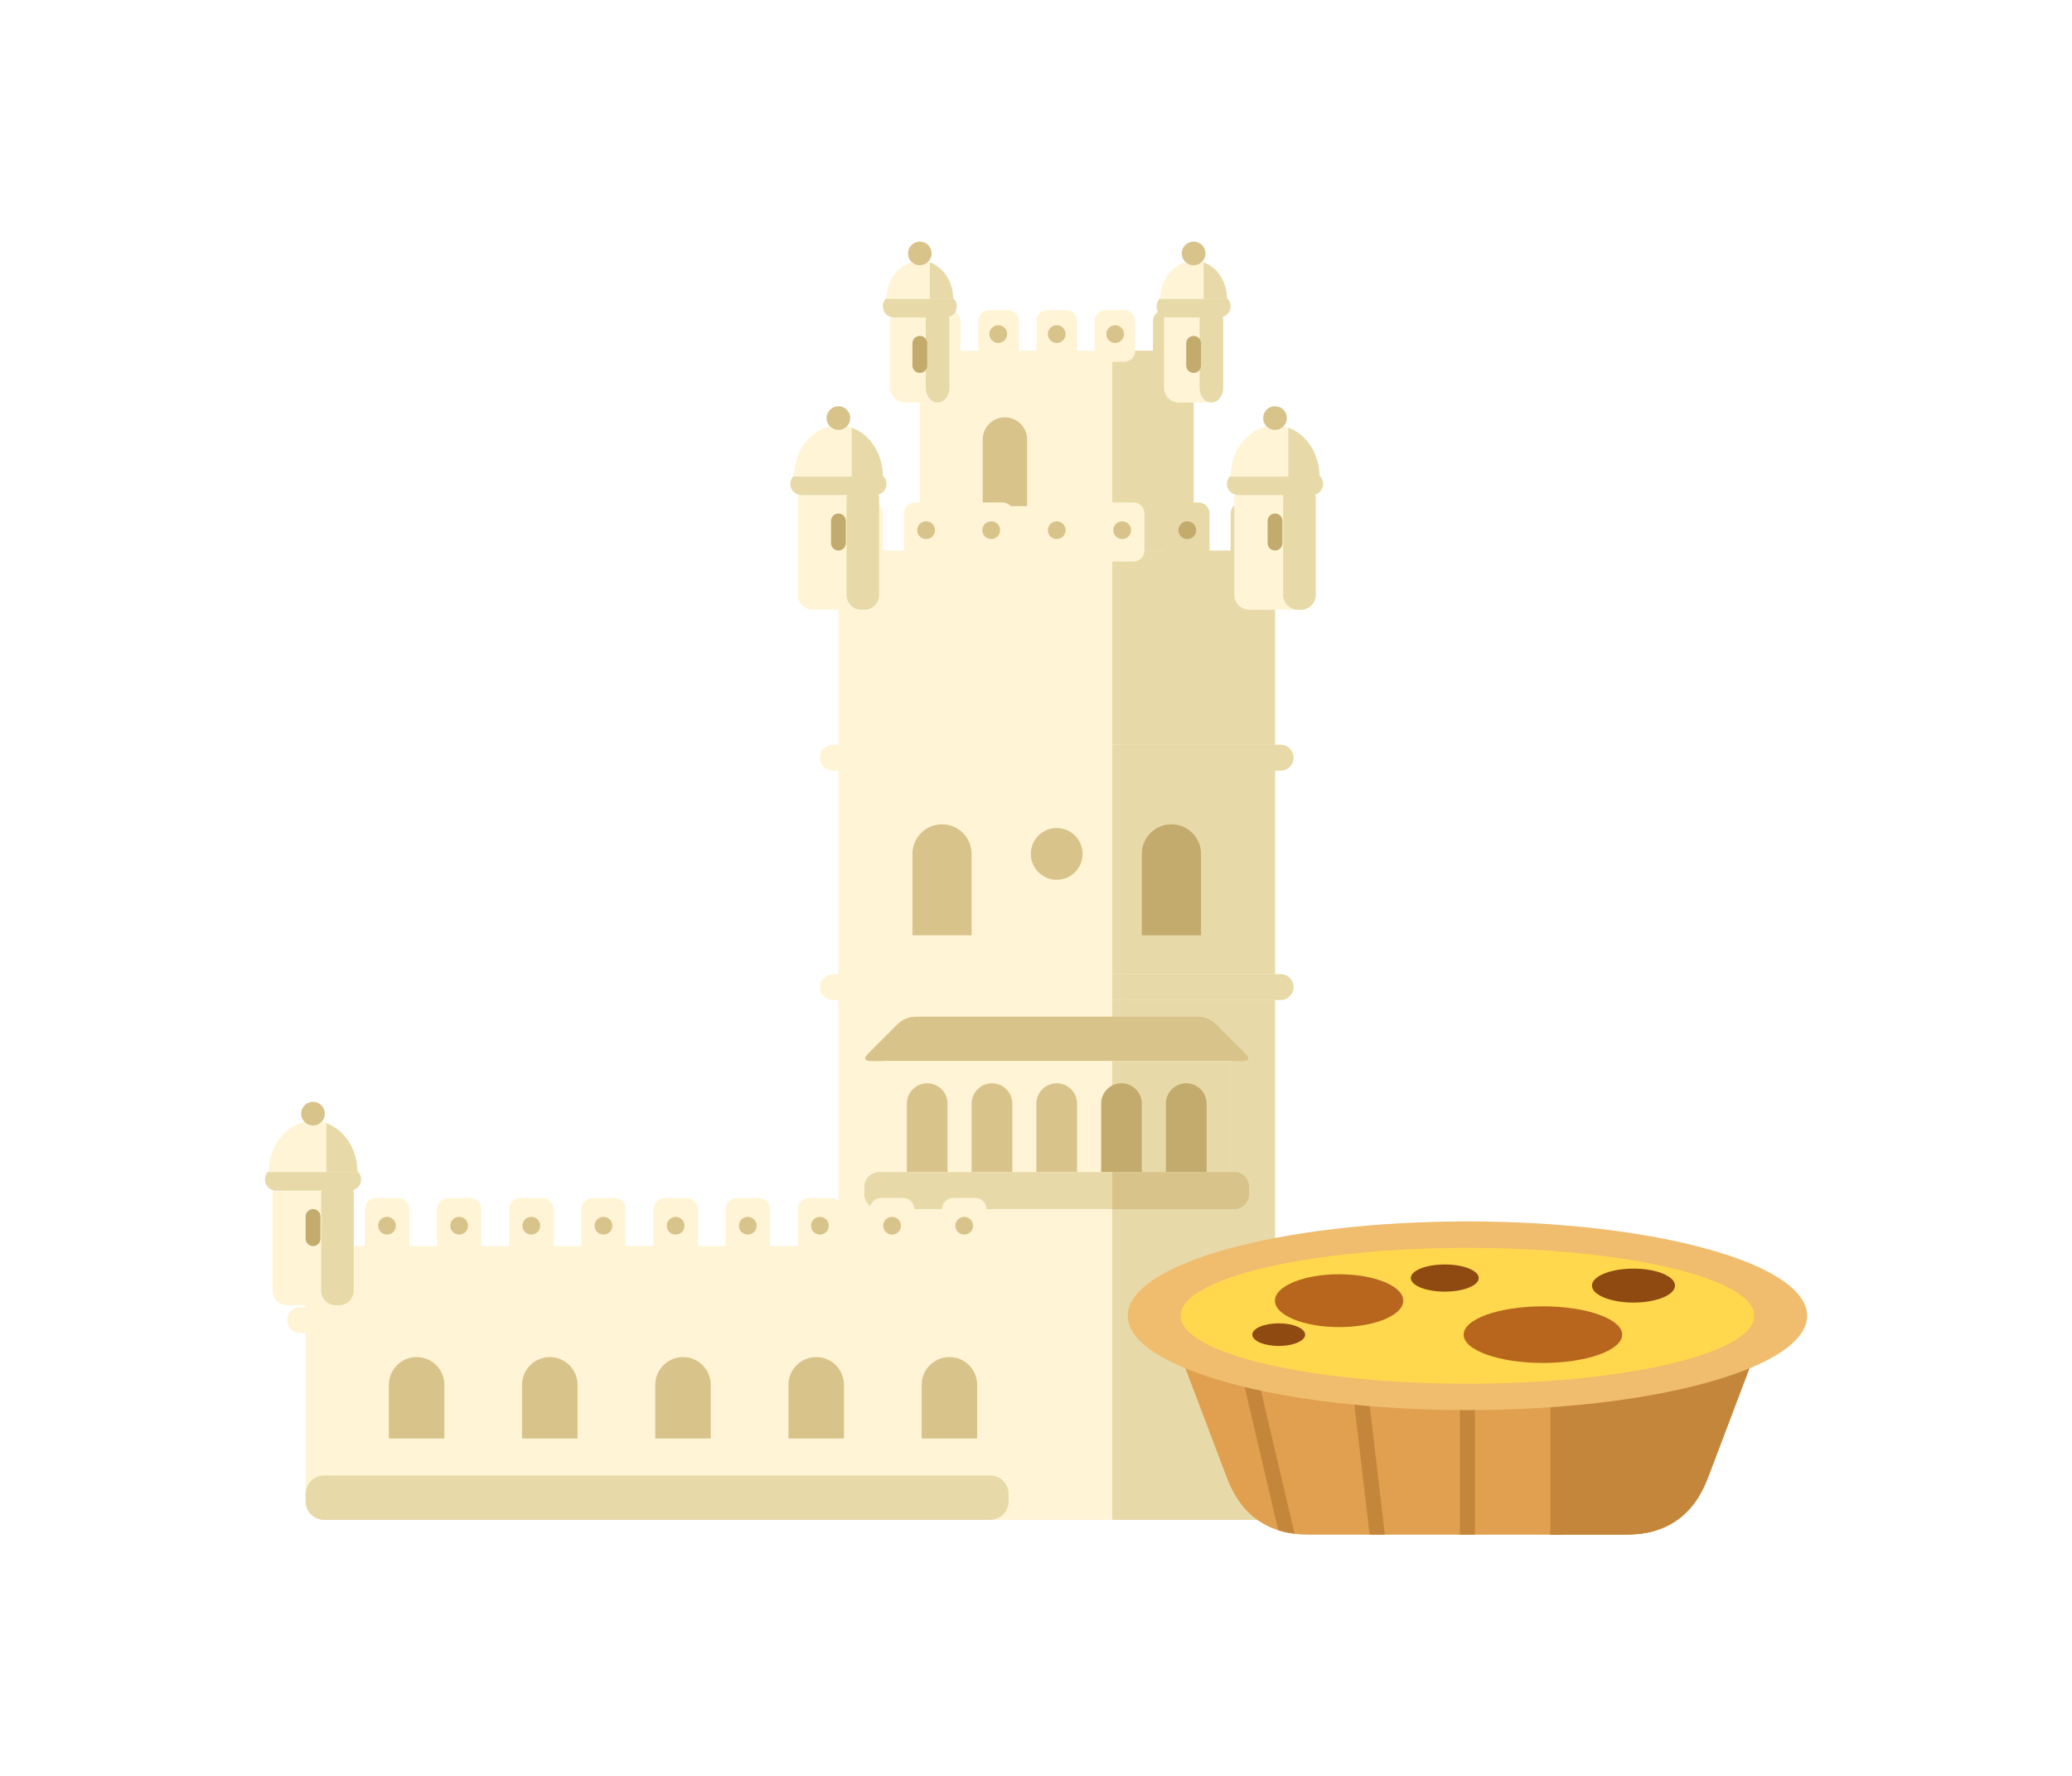
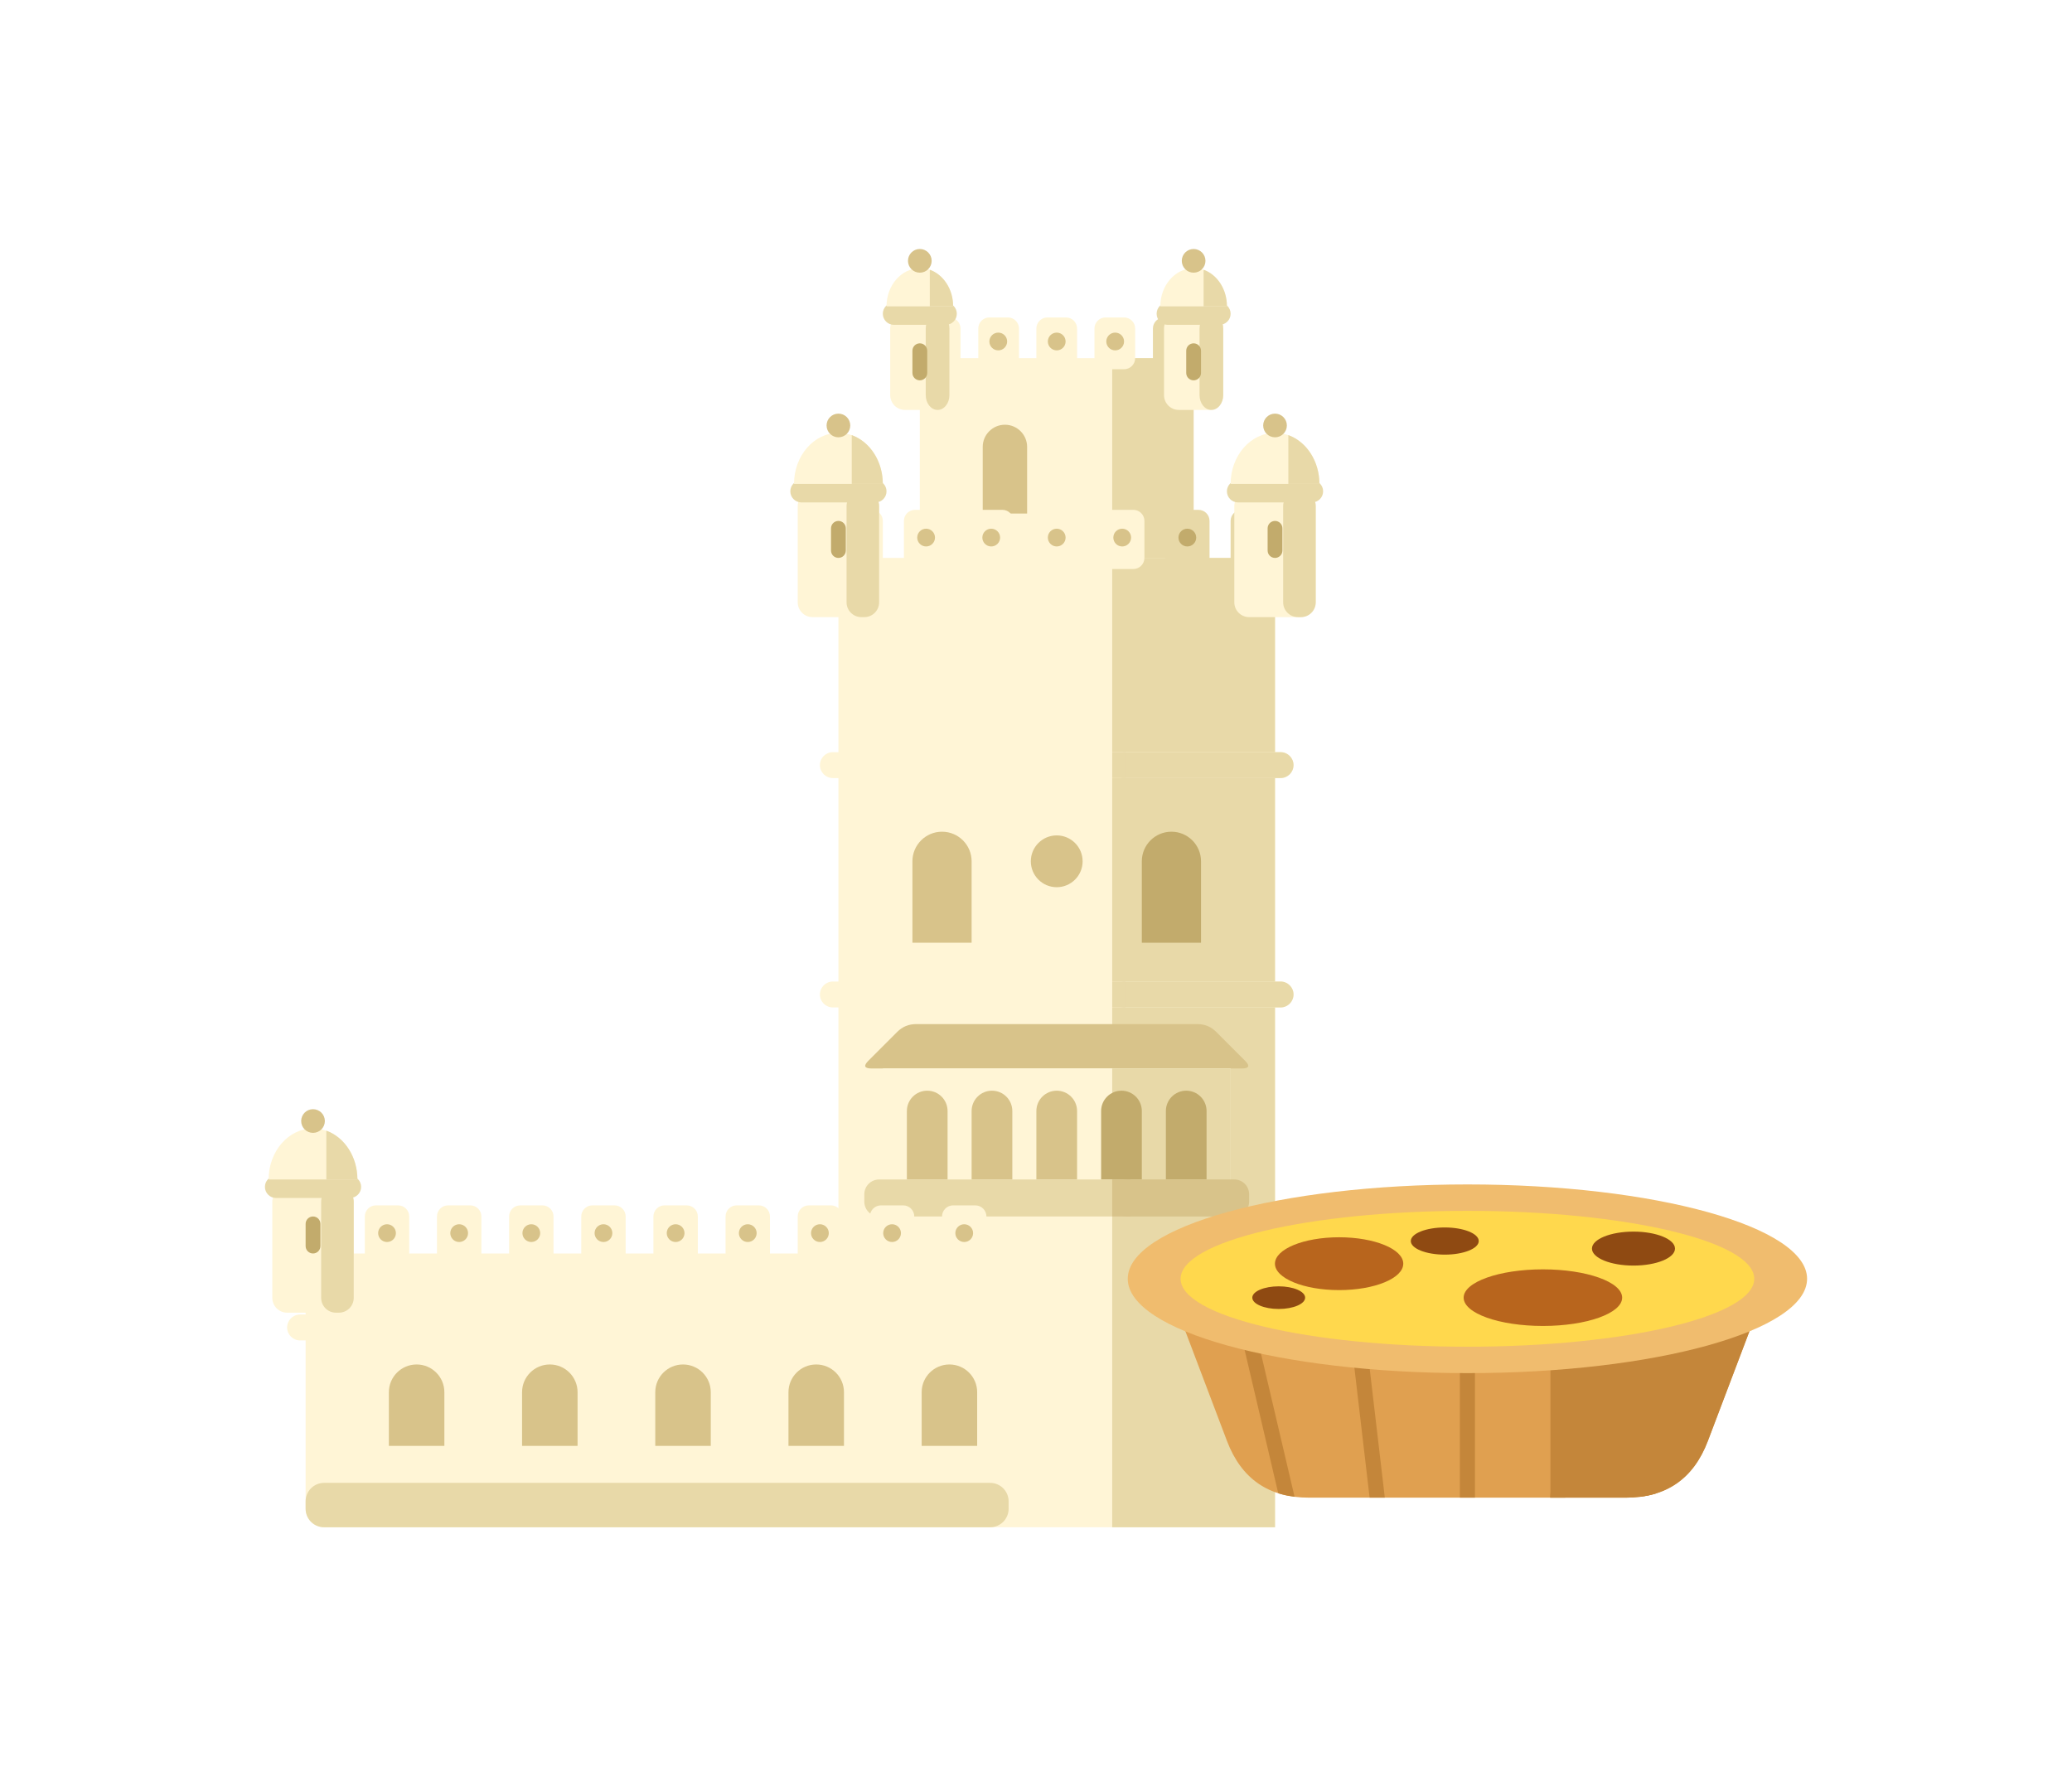
<svg xmlns="http://www.w3.org/2000/svg" viewBox="0 0 560 480" width="560" height="480">
-   <g transform="translate(-17.4 -9.2)">
+   <g transform="translate(-17.4 -7.2)">
    <rect x="266" y="104" width="74" height="58" fill="#FFF5D6" />
    <rect x="318" y="104" width="22" height="58" fill="#E8D9A8" />
    <rect x="266" y="93" width="11" height="14" rx="3" fill="#FFF5D6" />
    <circle cx="271.5" cy="99.5" r="2.4" fill="#D8C38A" />
    <rect x="281.8" y="93" width="11" height="14" rx="3" fill="#FFF5D6" />
    <circle cx="287.2" cy="99.5" r="2.4" fill="#D8C38A" />
    <rect x="297.5" y="93" width="11" height="14" rx="3" fill="#FFF5D6" />
    <circle cx="303" cy="99.5" r="2.4" fill="#D8C38A" />
    <rect x="313.2" y="93" width="11" height="14" rx="3" fill="#FFF5D6" />
    <circle cx="318.8" cy="99.5" r="2.4" fill="#D8C38A" />
    <rect x="329" y="93" width="11" height="14" rx="3" fill="#E8D9A8" />
    <circle cx="334.5" cy="99.5" r="2.4" fill="#C2AB6C" />
    <path d="M283 146V128A6 6 0 0 1 295 128V146Z" fill="#D8C38A" />
    <rect x="258" y="92" width="16" height="26" rx="4" fill="#FFF5D6" />
    <rect x="267.6" y="92" width="6.4" height="26" rx="4" fill="#E8D9A8" />
    <rect x="256" y="89" width="20" height="6" rx="3" fill="#E8D9A8" />
    <rect x="264" y="100" width="4" height="10" rx="2" fill="#C2AB6C" />
    <path d="M257 90A9 10.3 0 0 1 275 90Z" fill="#FFF5D6" />
    <path d="M268.7 80.1A9 10.3 0 0 1 275 90H268.7Z" fill="#E8D9A8" />
    <circle cx="266" cy="77.7" r="3.2" fill="#D8C38A" />
    <rect x="332" y="92" width="16" height="26" rx="4" fill="#FFF5D6" />
    <rect x="341.6" y="92" width="6.4" height="26" rx="4" fill="#E8D9A8" />
    <rect x="330" y="89" width="20" height="6" rx="3" fill="#E8D9A8" />
    <rect x="338" y="100" width="4" height="10" rx="2" fill="#C2AB6C" />
    <path d="M331 90A9 10.3 0 0 1 349 90Z" fill="#FFF5D6" />
    <path d="M342.7 80.1A9 10.3 0 0 1 349 90H342.7Z" fill="#E8D9A8" />
    <circle cx="340" cy="77.7" r="3.2" fill="#D8C38A" />
    <rect x="244" y="158" width="118" height="262" fill="#FFF5D6" />
    <rect x="318" y="158" width="44" height="262" fill="#E8D9A8" />
    <rect x="244" y="145" width="12" height="16" rx="3" fill="#FFF5D6" />
    <circle cx="250" cy="152.5" r="2.4" fill="#D8C38A" />
    <rect x="261.7" y="145" width="12" height="16" rx="3" fill="#FFF5D6" />
    <circle cx="267.7" cy="152.5" r="2.4" fill="#D8C38A" />
    <rect x="279.3" y="145" width="12" height="16" rx="3" fill="#FFF5D6" />
    <circle cx="285.3" cy="152.5" r="2.4" fill="#D8C38A" />
    <rect x="297" y="145" width="12" height="16" rx="3" fill="#FFF5D6" />
    <circle cx="303" cy="152.5" r="2.4" fill="#D8C38A" />
    <rect x="314.7" y="145" width="12" height="16" rx="3" fill="#FFF5D6" />
    <circle cx="320.7" cy="152.5" r="2.4" fill="#D8C38A" />
    <rect x="332.3" y="145" width="12" height="16" rx="3" fill="#E8D9A8" />
    <circle cx="338.3" cy="152.5" r="2.4" fill="#C2AB6C" />
    <rect x="350" y="145" width="12" height="16" rx="3" fill="#E8D9A8" />
    <circle cx="356" cy="152.5" r="2.4" fill="#C2AB6C" />
    <rect x="239" y="210.5" width="128" height="7" rx="3.5" fill="#FFF5D6" />
    <rect x="318" y="210.5" width="49" height="7" rx="3.5" fill="#E8D9A8" />
    <rect x="318" y="210.5" width="3.5" height="7" fill="#E8D9A8" />
    <rect x="239" y="272.5" width="128" height="7" rx="3.5" fill="#FFF5D6" />
    <rect x="318" y="272.5" width="49" height="7" rx="3.5" fill="#E8D9A8" />
    <rect x="318" y="272.5" width="3.5" height="7" fill="#E8D9A8" />
    <path d="M264 262V240A8 8 0 0 1 280 240V262Z" fill="#D8C38A" />
    <path d="M326 262V240A8 8 0 0 1 342 240V262Z" fill="#C2AB6C" />
    <circle cx="303" cy="240" r="7" fill="#D8C38A" />
    <path d="M253 296Q250 296 252.1 293.9L259.9 286.1Q262 284 265 284L341 284Q344 284 346.1 286.1L353.9 293.9Q356 296 353 296Z" fill="#D8C38A" />
    <rect x="256" y="296" width="94" height="36" fill="#FFF5D6" />
    <rect x="318" y="296" width="32" height="36" fill="#E8D9A8" />
    <path d="M262.5 326V307.5A5.5 5.5 0 0 1 273.5 307.5V326Z" fill="#D8C38A" />
    <path d="M280 326V307.5A5.5 5.5 0 0 1 291 307.5V326Z" fill="#D8C38A" />
    <path d="M297.5 326V307.5A5.5 5.5 0 0 1 308.5 307.5V326Z" fill="#D8C38A" />
    <path d="M315 326V307.5A5.5 5.5 0 0 1 326 307.5V326Z" fill="#C2AB6C" />
    <path d="M332.5 326V307.5A5.5 5.5 0 0 1 343.5 307.5V326Z" fill="#C2AB6C" />
    <rect x="251" y="326" width="104" height="10" rx="4" fill="#E8D9A8" />
    <rect x="318" y="326" width="37" height="10" rx="4" fill="#D8C38A" />
    <rect x="318" y="326" width="5" height="10" fill="#D8C38A" />
    <rect x="233" y="140" width="22" height="34" rx="4" fill="#FFF5D6" />
    <rect x="246.2" y="140" width="8.8" height="34" rx="4" fill="#E8D9A8" />
    <rect x="231" y="137" width="26" height="6" rx="3" fill="#E8D9A8" />
    <rect x="242" y="148" width="4" height="10" rx="2" fill="#C2AB6C" />
    <path d="M232 138A12 13.8 0 0 1 256 138Z" fill="#FFF5D6" />
    <path d="M247.6 124.8A12 13.8 0 0 1 256 138H247.6Z" fill="#E8D9A8" />
    <circle cx="244" cy="122.2" r="3.2" fill="#D8C38A" />
    <rect x="351" y="140" width="22" height="34" rx="4" fill="#FFF5D6" />
    <rect x="364.2" y="140" width="8.8" height="34" rx="4" fill="#E8D9A8" />
    <rect x="349" y="137" width="26" height="6" rx="3" fill="#E8D9A8" />
    <rect x="360" y="148" width="4" height="10" rx="2" fill="#C2AB6C" />
    <path d="M350 138A12 13.8 0 0 1 374 138Z" fill="#FFF5D6" />
    <path d="M365.6 124.8A12 13.8 0 0 1 374 138H365.6Z" fill="#E8D9A8" />
    <circle cx="362" cy="122.2" r="3.2" fill="#D8C38A" />
    <rect x="100" y="346" width="190" height="74" rx="5" fill="#FFF5D6" />
    <rect x="100" y="408" width="190" height="12" rx="5" fill="#E8D9A8" />
    <rect x="116" y="333" width="12" height="16" rx="3" fill="#FFF5D6" />
    <circle cx="122" cy="340.5" r="2.4" fill="#D8C38A" />
    <rect x="135.5" y="333" width="12" height="16" rx="3" fill="#FFF5D6" />
    <circle cx="141.5" cy="340.5" r="2.4" fill="#D8C38A" />
    <rect x="155" y="333" width="12" height="16" rx="3" fill="#FFF5D6" />
    <circle cx="161" cy="340.5" r="2.4" fill="#D8C38A" />
    <rect x="174.5" y="333" width="12" height="16" rx="3" fill="#FFF5D6" />
    <circle cx="180.5" cy="340.5" r="2.4" fill="#D8C38A" />
    <rect x="194" y="333" width="12" height="16" rx="3" fill="#FFF5D6" />
    <circle cx="200" cy="340.5" r="2.4" fill="#D8C38A" />
    <rect x="213.5" y="333" width="12" height="16" rx="3" fill="#FFF5D6" />
    <circle cx="219.5" cy="340.5" r="2.4" fill="#D8C38A" />
    <rect x="233" y="333" width="12" height="16" rx="3" fill="#FFF5D6" />
    <circle cx="239" cy="340.5" r="2.4" fill="#D8C38A" />
    <rect x="252.5" y="333" width="12" height="16" rx="3" fill="#FFF5D6" />
    <circle cx="258.5" cy="340.5" r="2.4" fill="#D8C38A" />
    <rect x="272" y="333" width="12" height="16" rx="3" fill="#FFF5D6" />
    <circle cx="278" cy="340.5" r="2.4" fill="#D8C38A" />
    <rect x="95" y="362.5" width="200" height="7" rx="3.5" fill="#FFF5D6" />
    <path d="M122.5 398V383.5A7.5 7.5 0 0 1 137.5 383.5V398Z" fill="#D8C38A" />
    <path d="M158.5 398V383.5A7.5 7.5 0 0 1 173.5 383.5V398Z" fill="#D8C38A" />
    <path d="M194.5 398V383.5A7.5 7.5 0 0 1 209.5 383.5V398Z" fill="#D8C38A" />
    <path d="M230.5 398V383.5A7.5 7.5 0 0 1 245.5 383.5V398Z" fill="#D8C38A" />
    <path d="M266.5 398V383.5A7.5 7.5 0 0 1 281.5 383.5V398Z" fill="#D8C38A" />
    <rect x="91" y="328" width="22" height="34" rx="4" fill="#FFF5D6" />
    <rect x="104.2" y="328" width="8.8" height="34" rx="4" fill="#E8D9A8" />
    <rect x="89" y="325" width="26" height="6" rx="3" fill="#E8D9A8" />
    <rect x="100" y="336" width="4" height="10" rx="2" fill="#C2AB6C" />
    <path d="M90 326A12 13.8 0 0 1 114 326Z" fill="#FFF5D6" />
    <path d="M105.6 312.8A12 13.8 0 0 1 114 326H105.6Z" fill="#E8D9A8" />
    <circle cx="102" cy="310.2" r="3.2" fill="#D8C38A" />
-     <g transform="translate(414 424) scale(1.02)">
+     <g transform="translate(414 412) scale(1.02)">
      <path d="M-78.6 -54.3Q-80 -58 -76 -58L76 -58Q80 -58 78.6 -54.3L63.7 -15Q58 0 42 0L-42 0Q-58 0 -63.7 -15Z" fill="#E0A050" />
      <clipPath id="pt1">
        <path d="M-78.6 -54.3Q-80 -58 -76 -58L76 -58Q80 -58 78.6 -54.3L63.7 -15Q58 0 42 0L-42 0Q-58 0 -63.7 -15Z" />
      </clipPath>
      <g clip-path="url(#pt1)">
        <rect x="22" y="-60" width="62" height="62" fill="#C4863A" />
        <path d="M-61.4 -58L-47.8 0" fill="none" stroke="#C4863A" stroke-width="4" stroke-linecap="round" stroke-linejoin="round" />
        <path d="M-30.7 -58L-23.9 0" fill="none" stroke="#C4863A" stroke-width="4" stroke-linecap="round" stroke-linejoin="round" />
        <path d="M0 -58L0 0" fill="none" stroke="#C4863A" stroke-width="4" stroke-linecap="round" stroke-linejoin="round" />
        <path d="M30.7 -58L23.9 0" fill="none" stroke="#C4863A" stroke-width="4" stroke-linecap="round" stroke-linejoin="round" />
        <path d="M61.4 -58L47.8 0" fill="none" stroke="#C4863A" stroke-width="4" stroke-linecap="round" stroke-linejoin="round" />
      </g>
      <ellipse cx="0" cy="-58" rx="90" ry="25" fill="#F0BC6E" />
      <ellipse cx="0" cy="-58" rx="76" ry="18" fill="#FFD84D" />
      <ellipse cx="-34" cy="-62" rx="17" ry="7" fill="#B8651D" />
      <ellipse cx="20" cy="-53" rx="21" ry="7.5" fill="#B8651D" />
      <ellipse cx="44" cy="-66" rx="11" ry="4.5" fill="#8F4A12" />
      <ellipse cx="-6" cy="-68" rx="9" ry="3.6" fill="#8F4A12" />
      <ellipse cx="-50" cy="-53" rx="7" ry="3" fill="#8F4A12" />
    </g>
  </g>
</svg>
